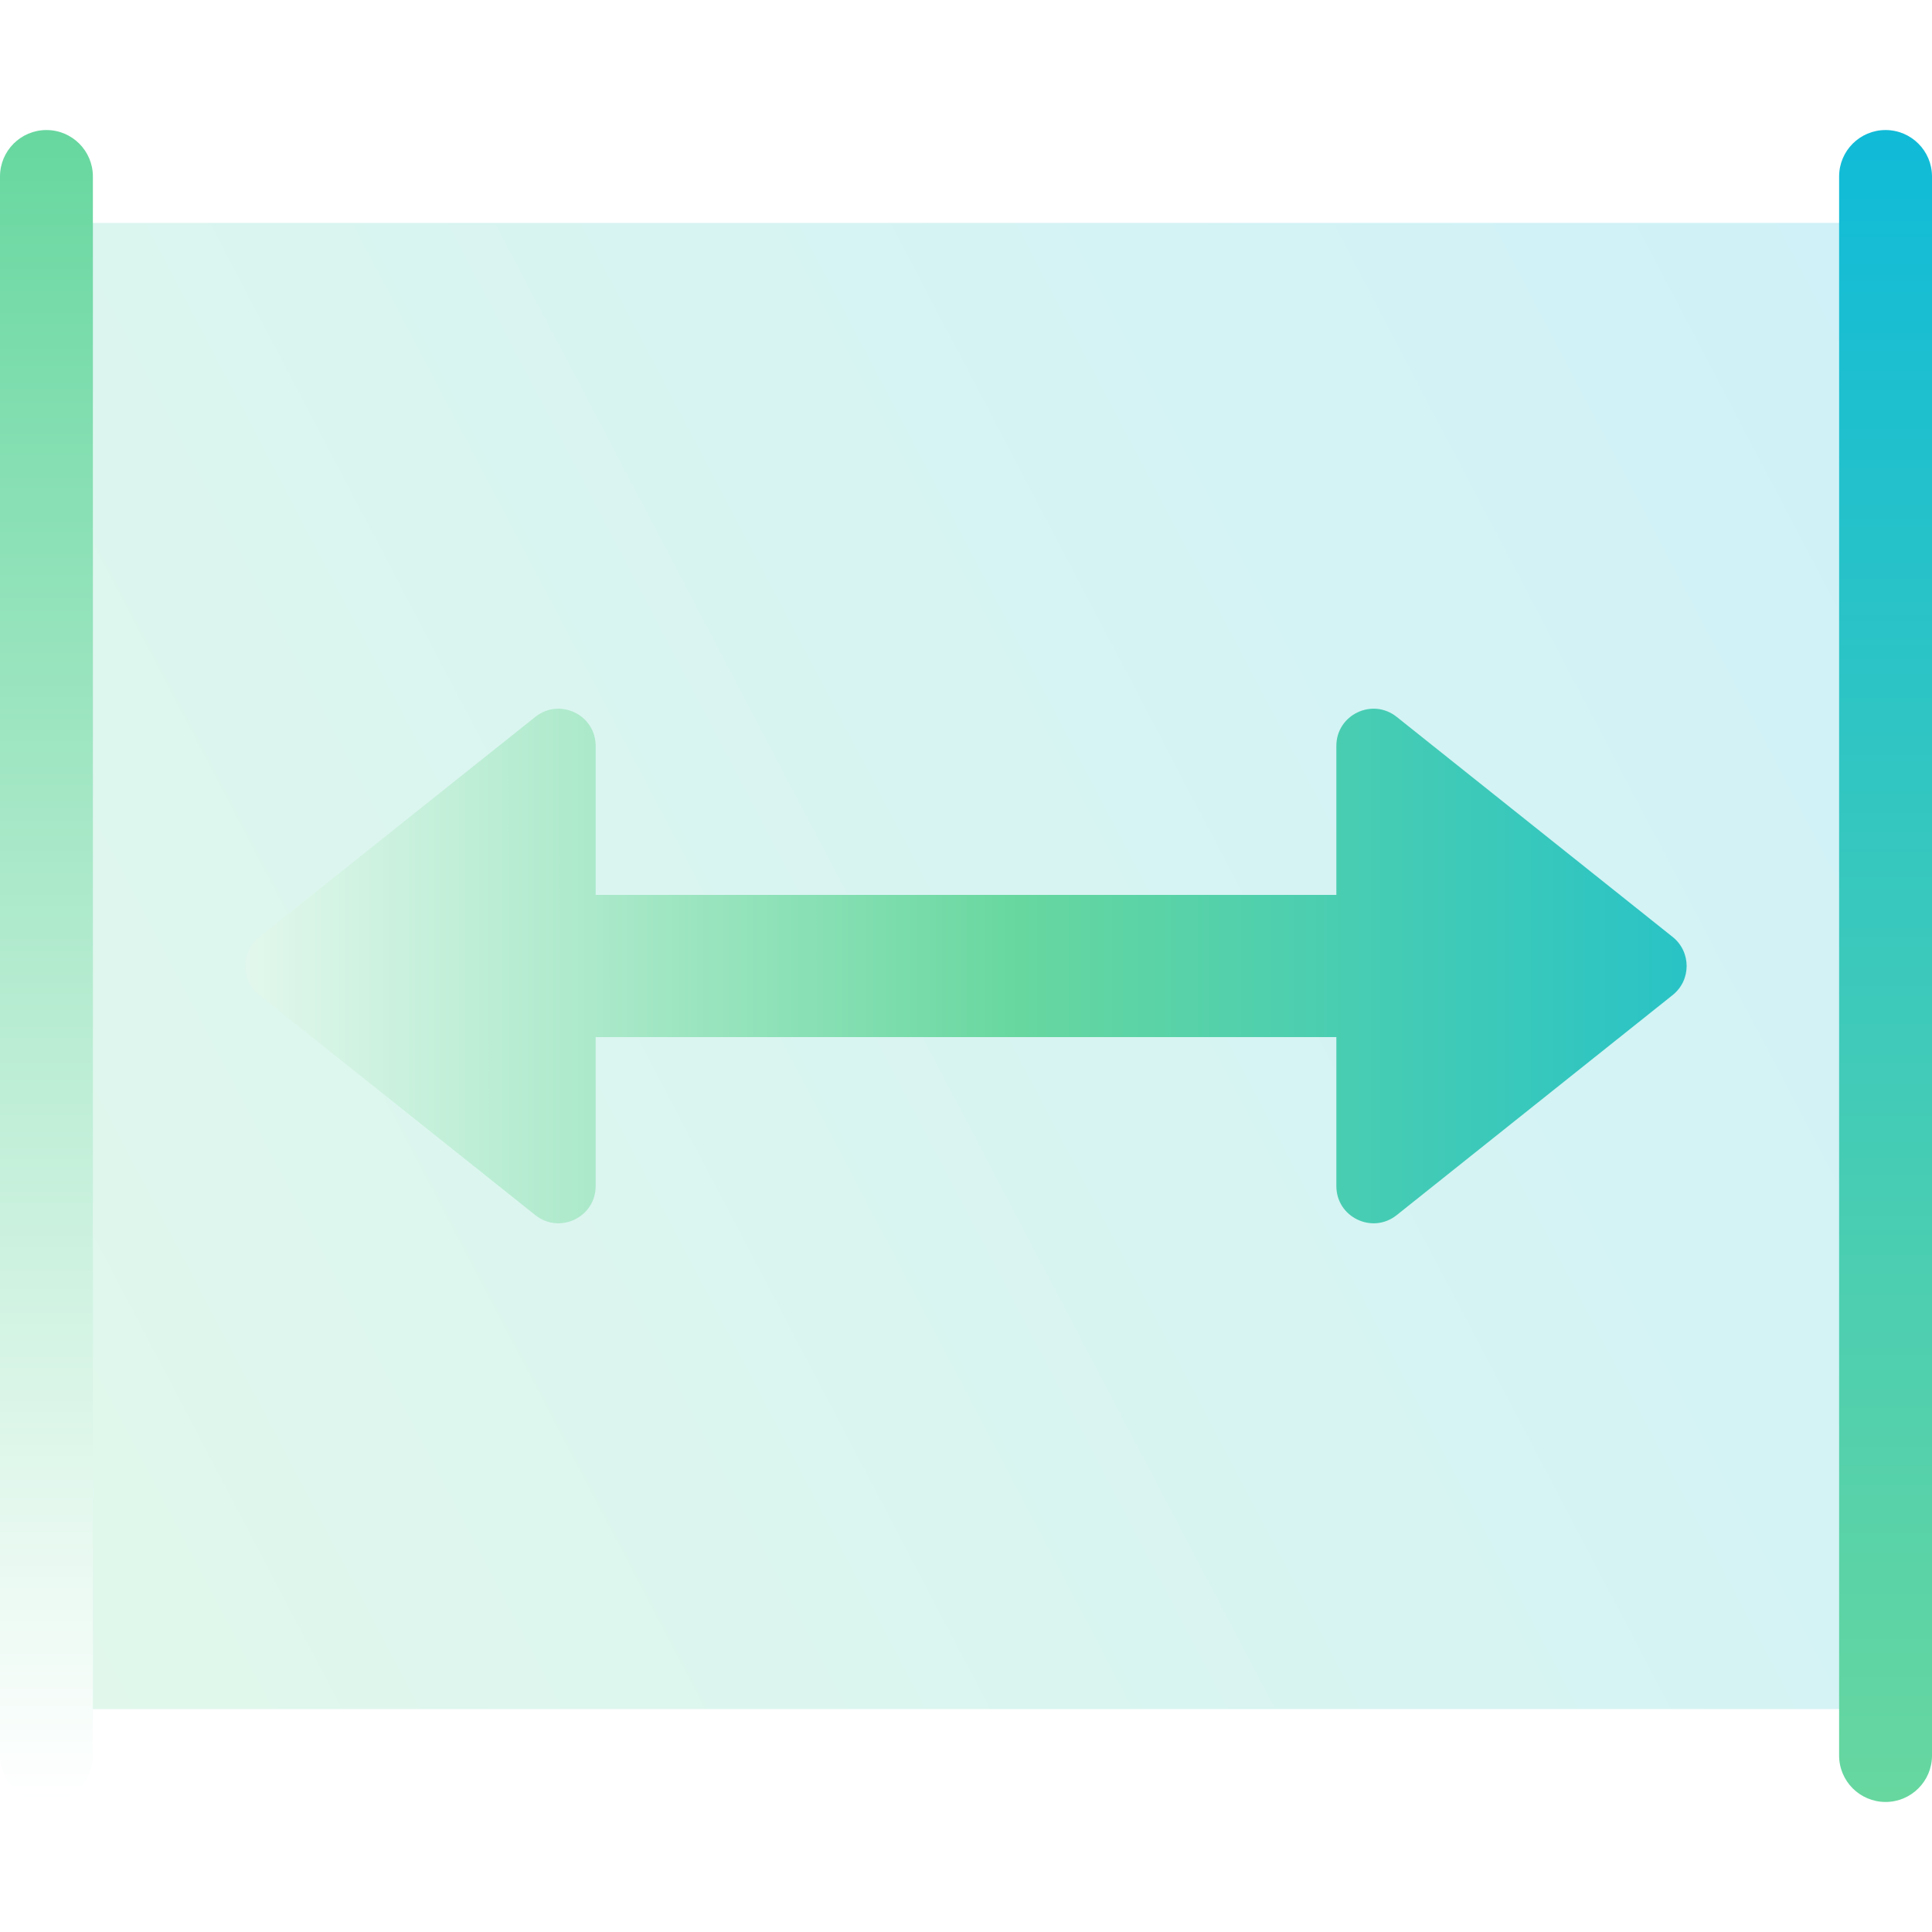
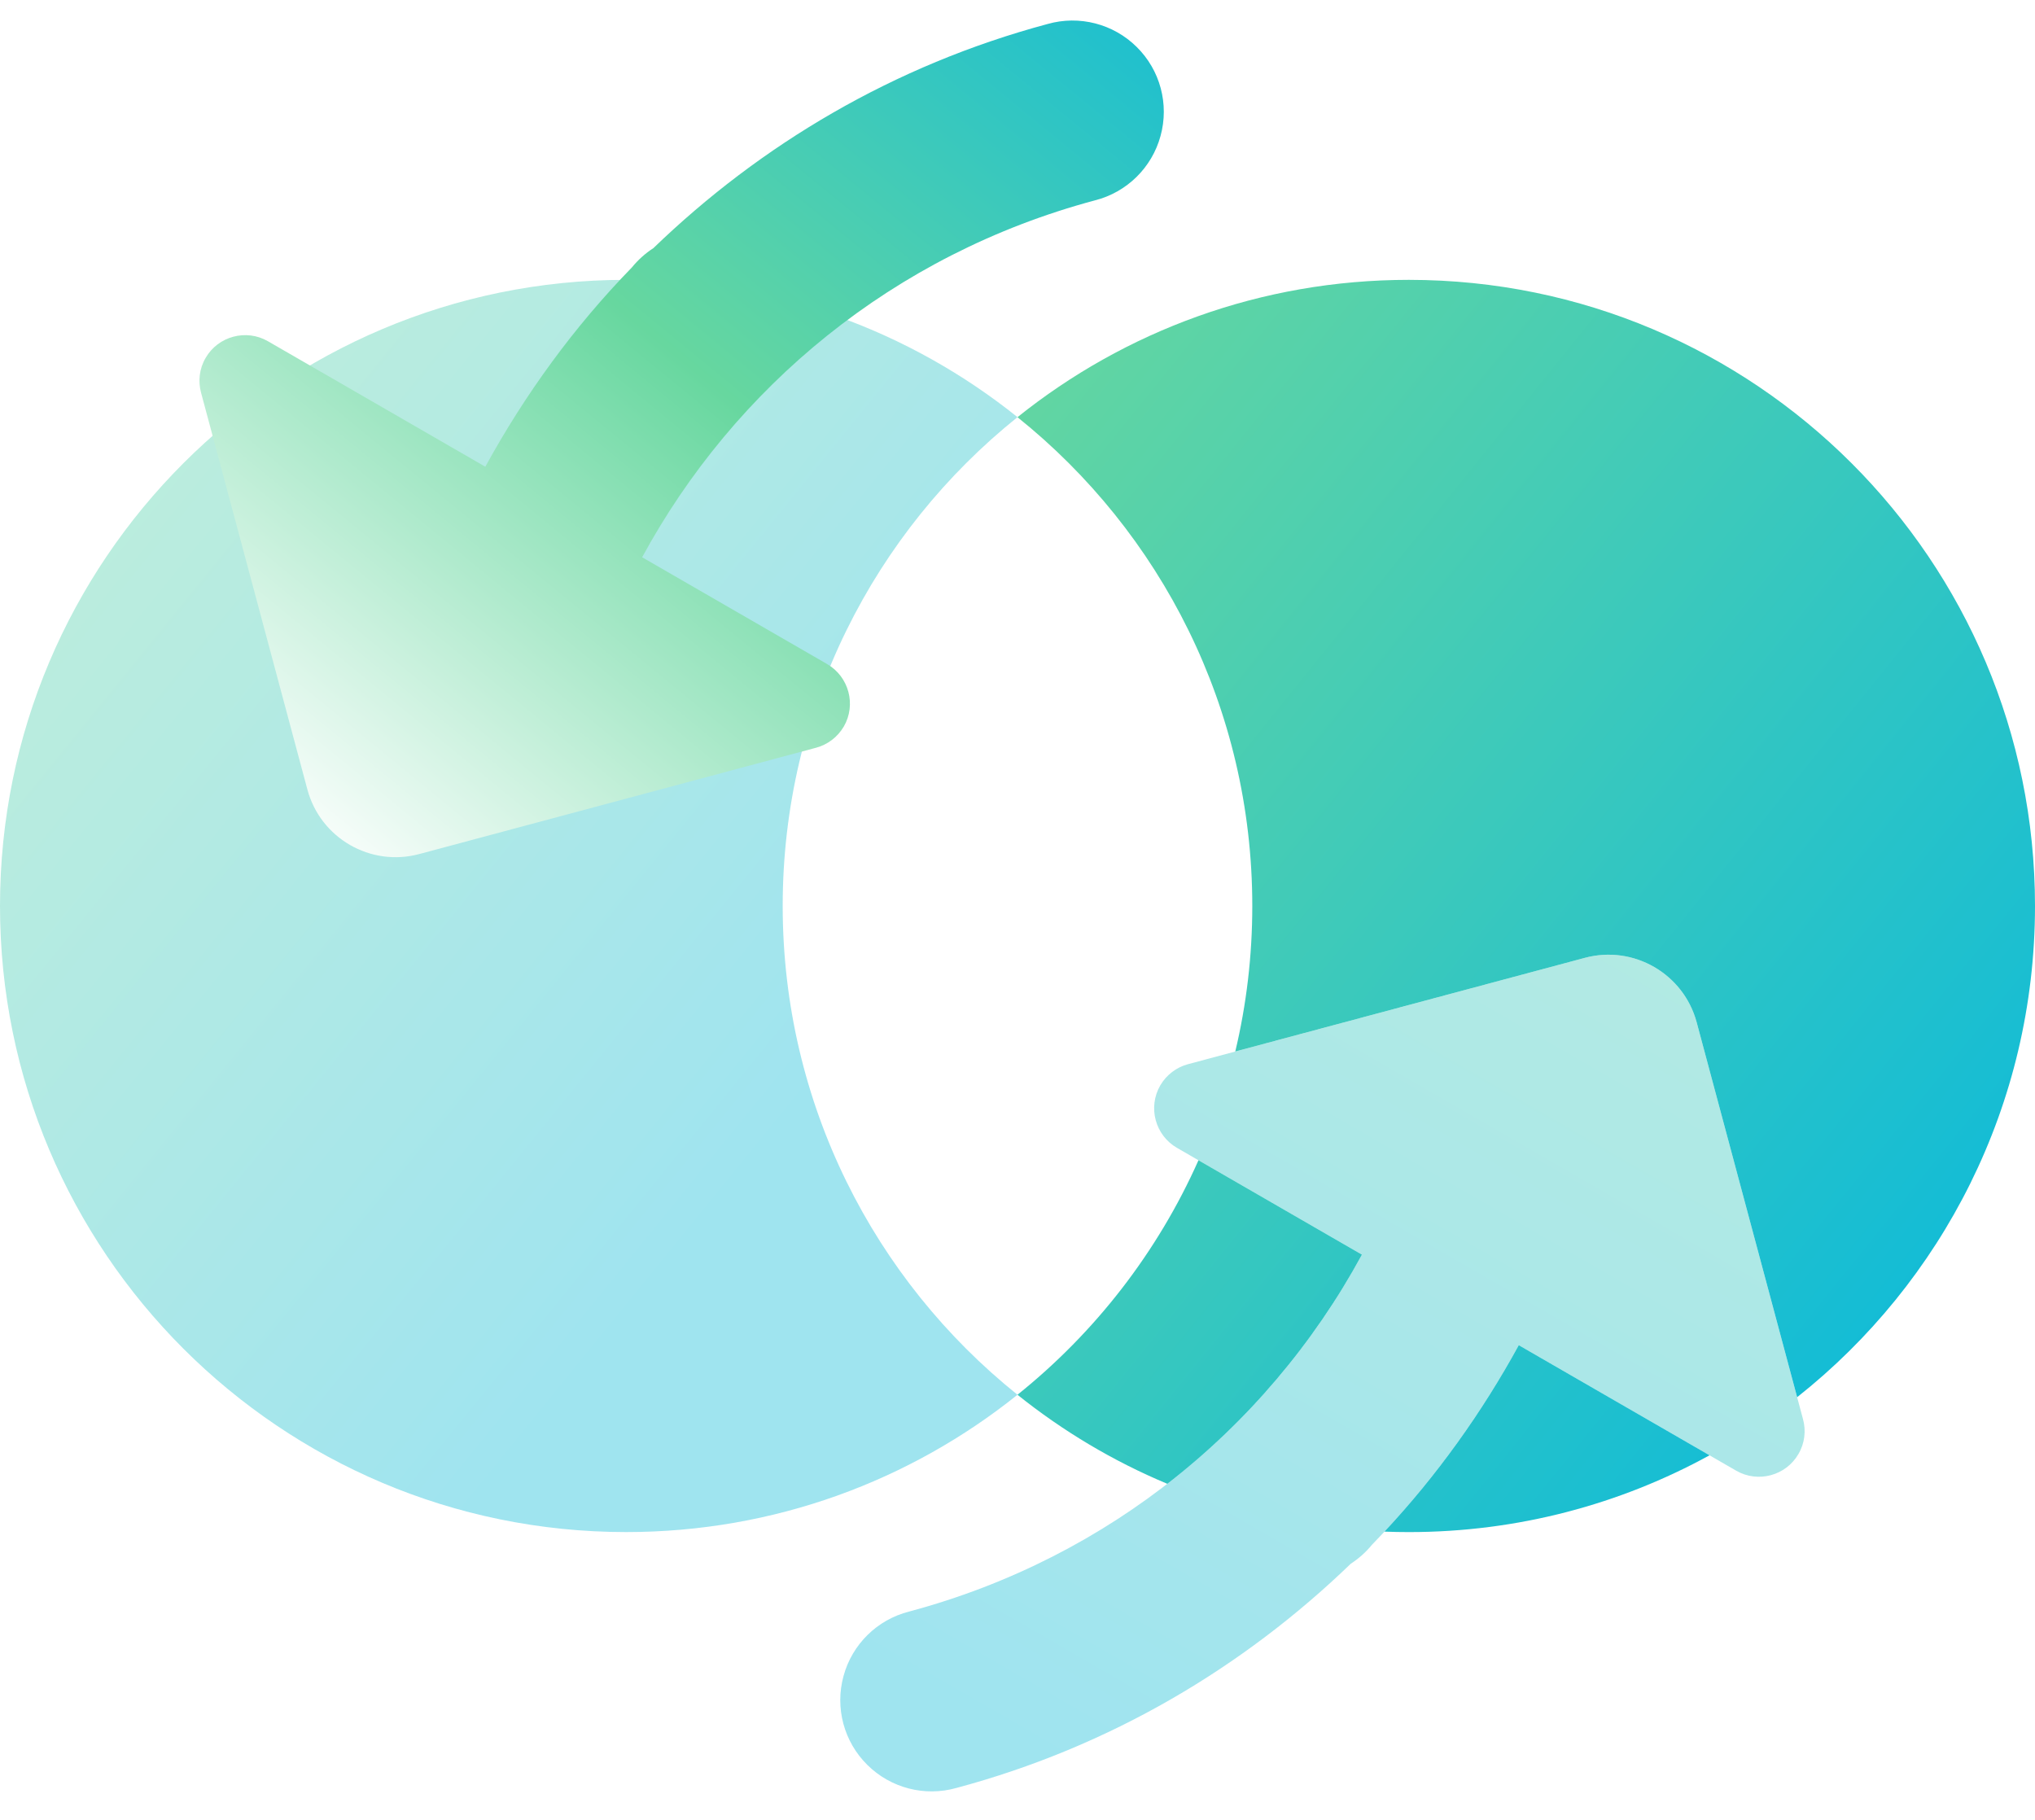
- <svg xmlns="http://www.w3.org/2000/svg" width="104" height="104" viewBox="0 0 104 104" fill="none">
-   <path d="M104 12H0V92H104V12Z" fill="url(#paint0_linear_16275_80063)" fill-opacity="0.2" />
-   <path d="M5 94.5V9.5C5 8.119 3.881 7 2.5 7C1.119 7 0 8.119 0 9.5V94.5C0 95.881 1.119 97 2.5 97C3.881 97 5 95.881 5 94.5Z" fill="url(#paint1_linear_16275_80063)" />
-   <path d="M104 94.5V9.5C104 8.119 102.881 7 101.5 7C100.119 7 99 8.119 99 9.5V94.5C99 95.881 100.119 97 101.5 97C102.881 97 104 95.881 104 94.5Z" fill="url(#paint2_linear_16275_80063)" />
-   <path fill-rule="evenodd" clip-rule="evenodd" d="M32.064 63.847C32.064 65.523 30.127 66.455 28.817 65.411L13.961 53.564C12.957 52.763 12.957 51.237 13.961 50.436L28.817 38.589C30.127 37.545 32.064 38.477 32.064 40.153V48.174H71.936V40.153C71.936 38.477 73.873 37.545 75.183 38.589L90.039 50.436C91.043 51.237 91.043 52.763 90.039 53.564L75.183 65.411C73.873 66.455 71.936 65.523 71.936 63.847V55.826H32.064V63.847Z" fill="url(#paint3_linear_16275_80063)" />
+ <svg xmlns="http://www.w3.org/2000/svg" width="104" height="93" viewBox="0 0 104 93" fill="none">
+   <path opacity="0.4" fill-rule="evenodd" clip-rule="evenodd" d="M52 21.32C44.684 27.185 40 36.197 40 46.302C40 56.408 44.684 65.419 52 71.284C46.522 75.675 39.568 78.302 32 78.302C14.327 78.302 0 63.975 0 46.302C0 28.629 14.327 14.302 32 14.302C39.568 14.302 46.522 16.929 52 21.32Z" fill="url(#paint0_linear_16275_80069)" />
+   <path fill-rule="evenodd" clip-rule="evenodd" d="M61.249 59.299C59.157 64.001 55.965 68.105 51.999 71.284C54.31 73.137 56.885 74.676 59.657 75.836C63.781 72.641 67.153 68.635 69.603 64.123L61.249 59.299ZM63.13 53.741L80.995 48.954C83.484 48.287 86.044 49.765 86.711 52.254L91.844 71.409C99.249 65.548 104 56.48 104 46.303C104 28.63 89.673 14.303 71.999 14.303C64.432 14.303 57.477 16.93 51.999 21.322C59.315 27.186 63.999 36.197 63.999 46.303C63.999 48.864 63.698 51.354 63.13 53.741ZM87.367 74.378L77.618 68.75C75.733 72.192 73.443 75.4 70.754 78.279C71.167 78.295 71.582 78.303 71.999 78.303C77.569 78.303 82.806 76.88 87.367 74.378Z" fill="url(#paint1_linear_16275_80069)" />
+   <path fill-rule="evenodd" clip-rule="evenodd" d="M21.425 43.65C18.936 44.317 16.376 42.839 15.709 40.35L10.274 20.066C10.12 19.49 10.181 18.851 10.509 18.291C11.15 17.182 12.582 16.799 13.691 17.439L24.802 23.854C26.834 20.145 29.335 16.707 32.299 13.661C32.607 13.283 32.977 12.95 33.39 12.683C38.868 7.396 45.674 3.333 53.539 1.226C55.158 0.767 56.902 1.218 58.094 2.402C59.292 3.584 59.757 5.322 59.311 6.945C58.871 8.566 57.587 9.829 55.955 10.241C45.642 13.004 37.526 19.809 32.817 28.481L42.268 33.938C43.384 34.583 43.768 36.015 43.124 37.131C42.8 37.683 42.284 38.06 41.709 38.215L21.425 43.65Z" fill="url(#paint2_linear_16275_80069)" />
+   <path opacity="0.4" fill-rule="evenodd" clip-rule="evenodd" d="M80.995 48.954C83.484 48.288 86.044 49.766 86.711 52.254L92.146 72.539C92.3 73.114 92.239 73.753 91.91 74.313C91.27 75.422 89.838 75.806 88.729 75.165L77.618 68.75C75.586 72.459 73.085 75.897 70.121 78.944C69.813 79.322 69.443 79.654 69.03 79.922C63.552 85.208 56.746 89.271 48.881 91.379C47.261 91.838 45.518 91.386 44.326 90.202C43.128 89.02 42.663 87.282 43.109 85.659C43.548 84.038 44.833 82.775 46.465 82.363C56.778 79.6 64.894 72.795 69.603 64.123L60.152 58.666C59.035 58.022 58.652 56.59 59.296 55.473C59.62 54.921 60.136 54.544 60.711 54.39L80.995 48.954Z" fill="url(#paint3_linear_16275_80069)" />
  <defs>
-     <linearGradient id="paint0_linear_16275_80063" x1="98" y1="12" x2="-6.651" y2="66.956" gradientUnits="userSpaceOnUse">
+     <linearGradient id="paint0_linear_16275_80069" x1="37.483" y1="60.441" x2="-7.673" y2="23.751" gradientUnits="userSpaceOnUse">
      <stop stop-color="#10BBD8" />
      <stop offset="1" stop-color="#67D79F" />
    </linearGradient>
-     <linearGradient id="paint1_linear_16275_80063" x1="2.5" y1="7.07" x2="2.5" y2="97" gradientUnits="userSpaceOnUse">
-       <stop stop-color="#67D79F" />
-       <stop offset="1" stop-color="white" />
-     </linearGradient>
-     <linearGradient id="paint2_linear_16275_80063" x1="101.5" y1="7.07" x2="101.5" y2="97" gradientUnits="userSpaceOnUse">
+     <linearGradient id="paint1_linear_16275_80069" x1="98.032" y1="70.534" x2="42.662" y2="25.887" gradientUnits="userSpaceOnUse">
      <stop stop-color="#10BBD8" />
      <stop offset="1" stop-color="#67D79F" />
    </linearGradient>
-     <linearGradient id="paint3_linear_16275_80063" x1="3.579" y1="52" x2="105.263" y2="51.979" gradientUnits="userSpaceOnUse">
-       <stop stop-color="white" />
-       <stop offset="0.505" stop-color="#67D79F" />
-       <stop offset="1" stop-color="#10BBD5" />
+     <linearGradient id="paint2_linear_16275_80069" x1="89.416" y1="19.918" x2="47.954" y2="70.533" gradientUnits="userSpaceOnUse">
+       <stop stop-color="#10BBD8" />
+       <stop offset="0.51" stop-color="#67D79F" />
+       <stop offset="1" stop-color="white" />
+     </linearGradient>
+     <linearGradient id="paint3_linear_16275_80069" x1="22.221" y1="71.548" x2="69.795" y2="-10.851" gradientUnits="userSpaceOnUse">
+       <stop stop-color="#10BBD8" />
+       <stop offset="1" stop-color="#67D79F" />
    </linearGradient>
  </defs>
</svg>
